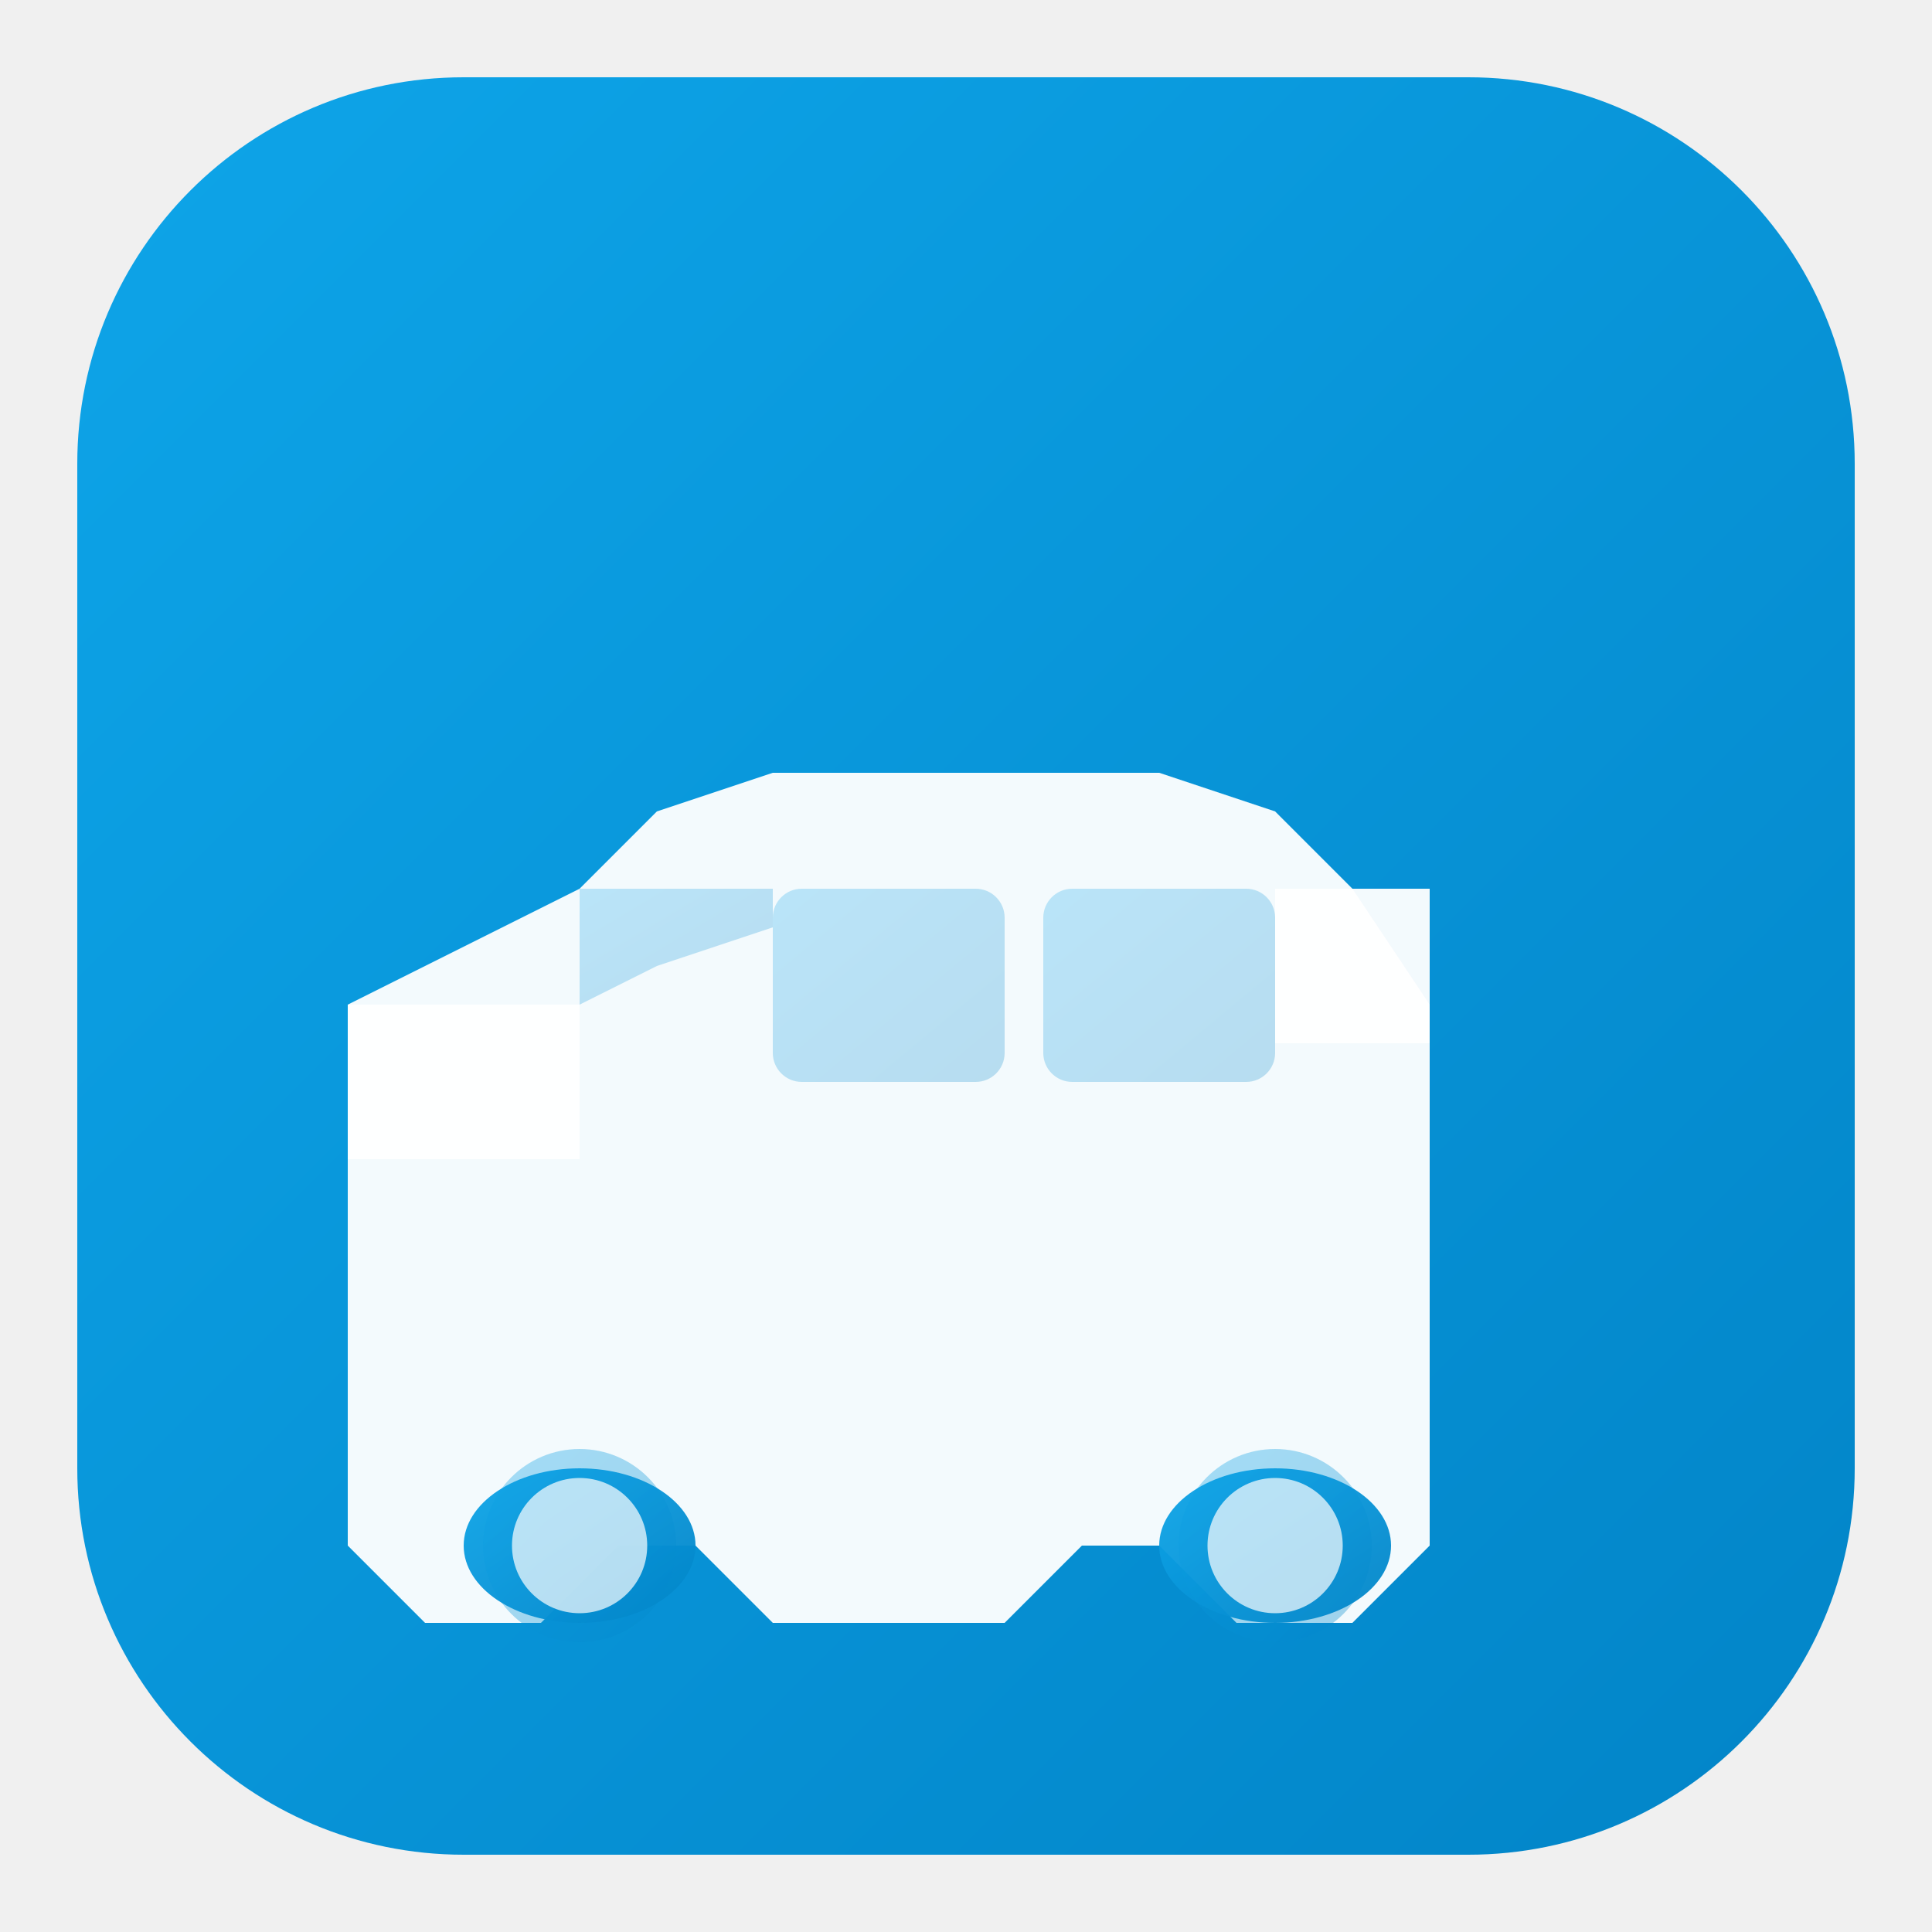
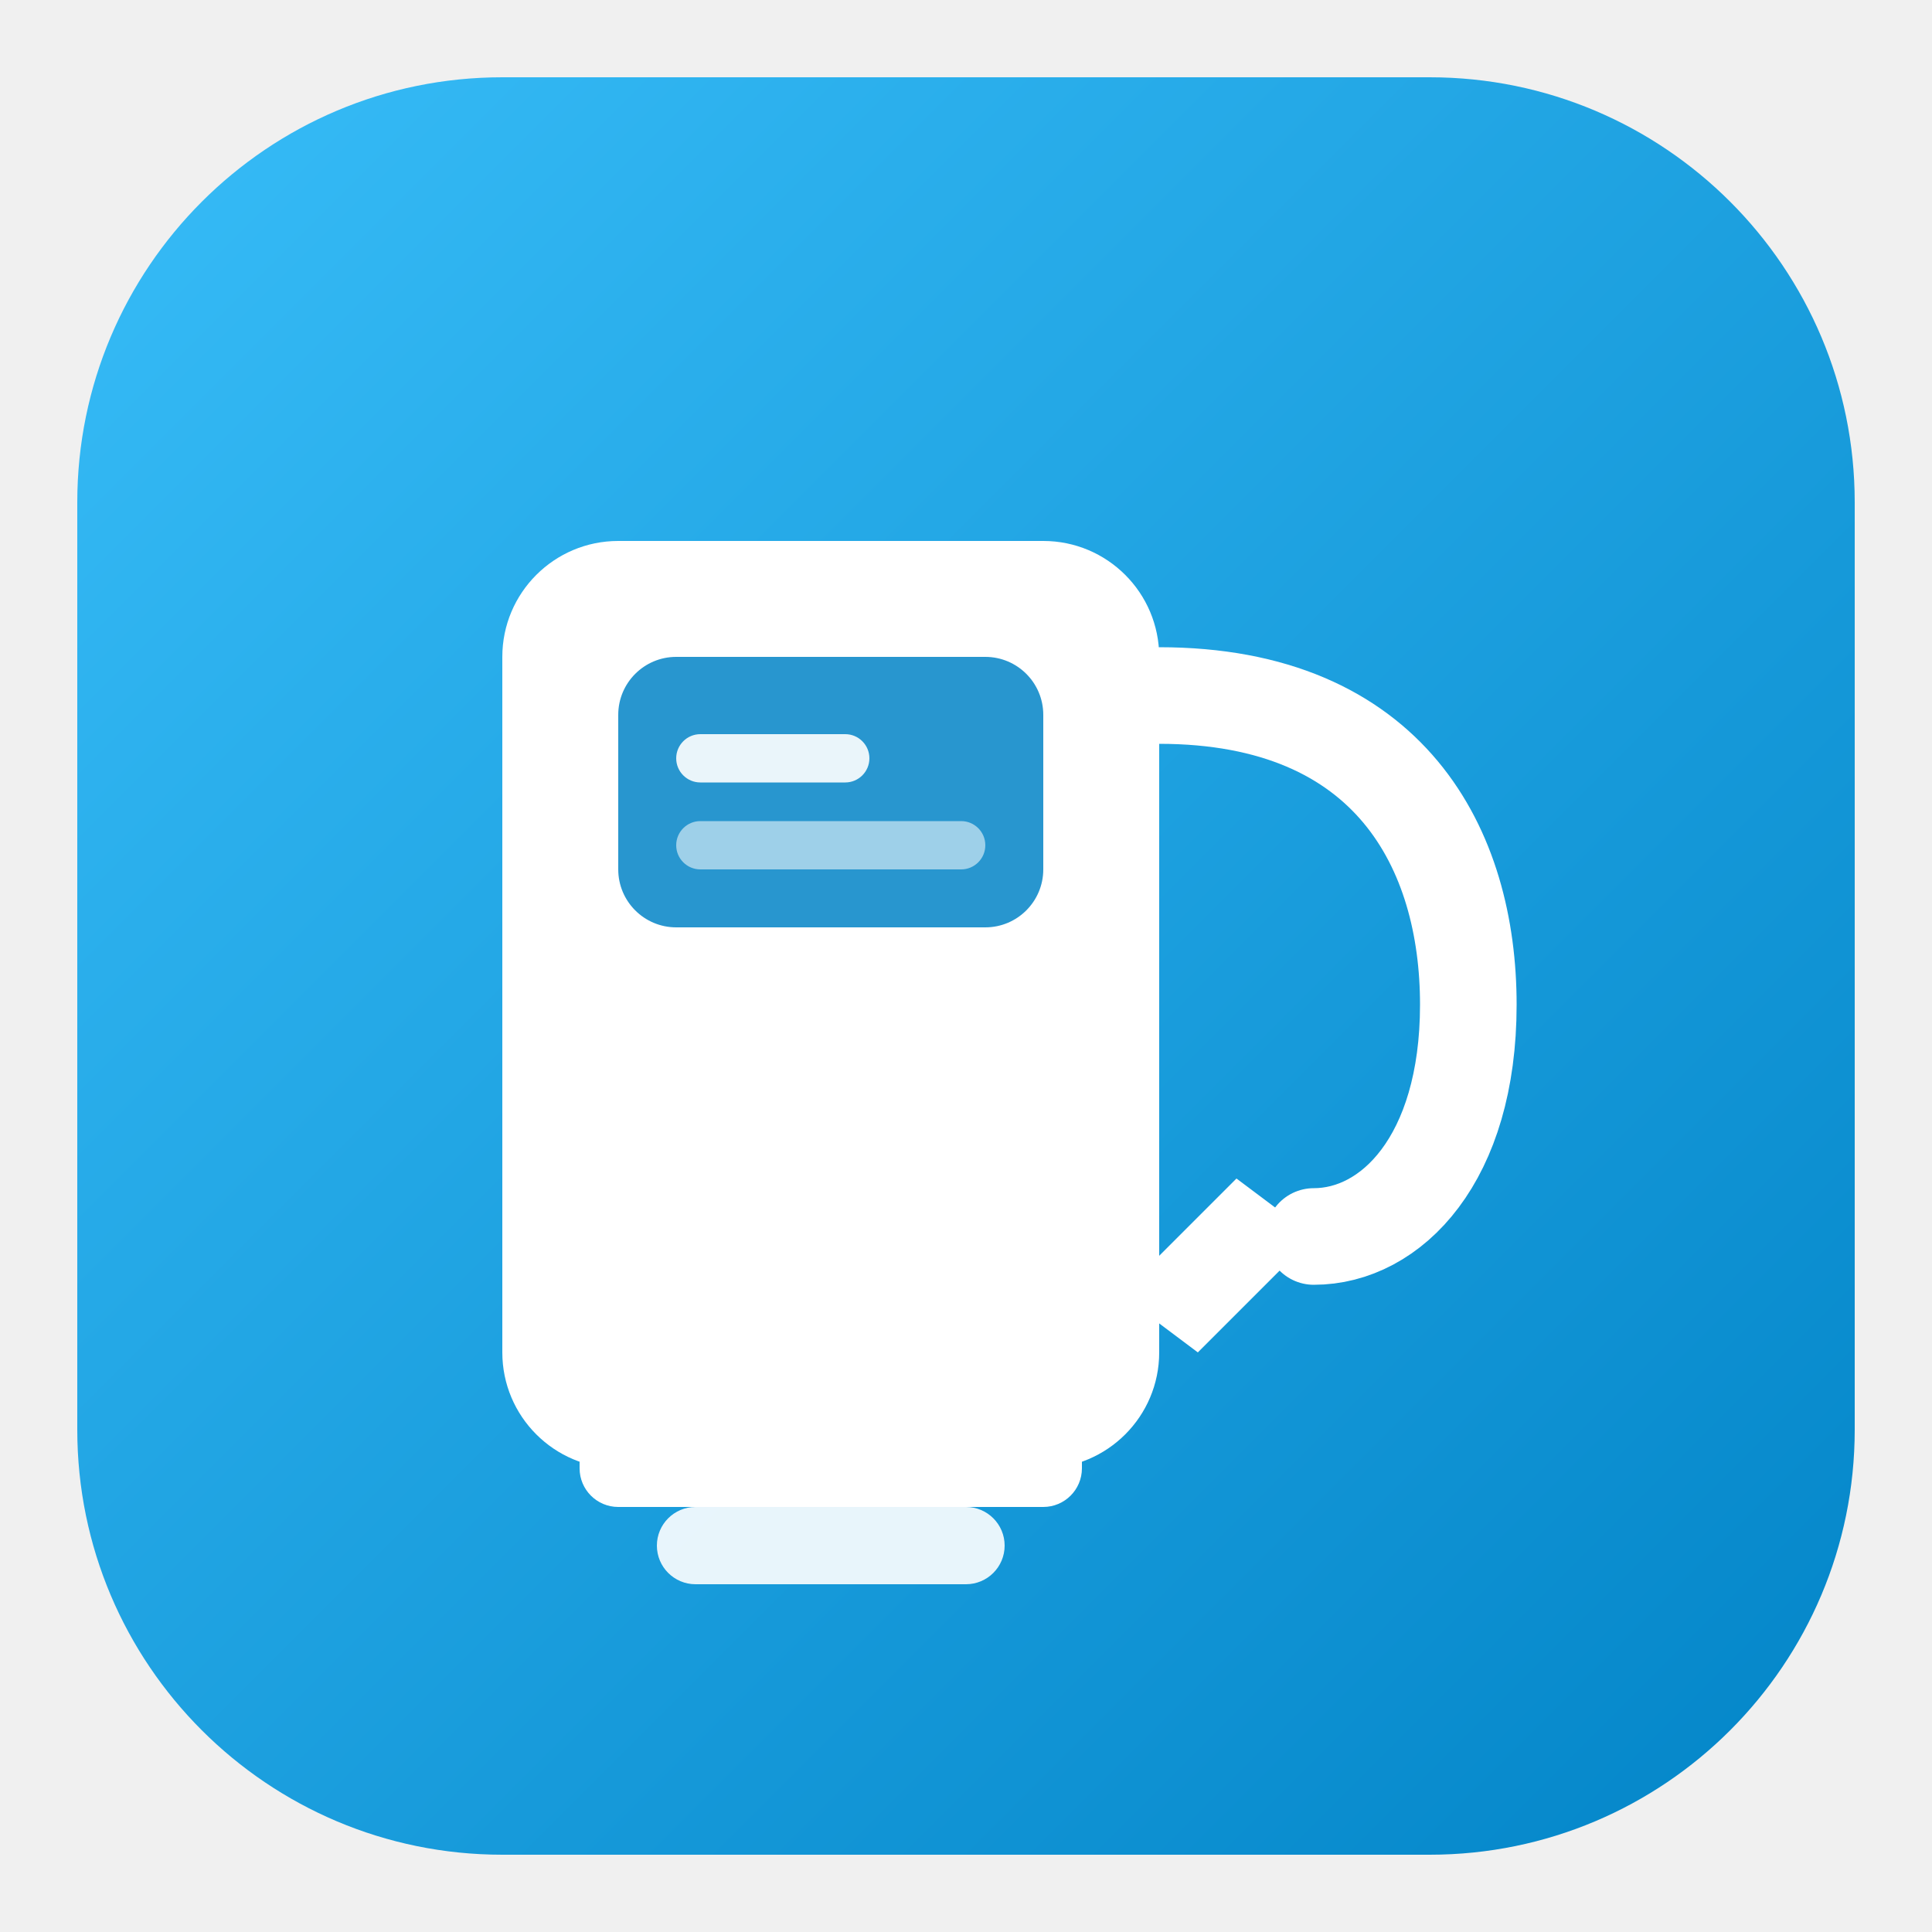
- <svg xmlns="http://www.w3.org/2000/svg" viewBox="0 0 100 100">
+ <svg xmlns="http://www.w3.org/2000/svg" viewBox="0 0 100 100" role="img" aria-label="Fuel Expenses">
  <defs>
-     <linearGradient id="grad" x1="0%" y1="0%" x2="100%" y2="100%">
-       <stop offset="0%" style="stop-color:#0ea5e9;stop-opacity:1" />
-       <stop offset="100%" style="stop-color:#0284c7;stop-opacity:1" />
+     <linearGradient id="bg" x1="0%" y1="0%" x2="100%" y2="100%">
+       <stop offset="0%" stop-color="#38bdf8" />
+       <stop offset="100%" stop-color="#0284c7" />
    </linearGradient>
  </defs>
-   <rect x="4" y="4" width="92" height="92" rx="20" fill="url(#grad)" />
-   <path d="M 18 52 L 18 80 L 22 84 L 28 84 L 32 80 L 36 80 L 40 84 L 52 84 L 56 80 L 60 80 L 64 84 L 70 84 L 74 80 L 74 52 L 70 46 L 66 42 L 60 40 L 50 40 L 40 40 L 34 42 L 30 46 Z" fill="white" opacity="0.95" />
-   <rect x="18" y="52" width="12" height="8" fill="white" opacity="0.95" />
-   <path d="M 30 46 L 30 52 L 34 50 L 40 48 L 40 46 Z" fill="url(#grad)" opacity="0.25" />
-   <rect x="40" y="46" width="12" height="10" rx="1.5" fill="url(#grad)" opacity="0.25" />
-   <rect x="54" y="46" width="12" height="10" rx="1.5" fill="url(#grad)" opacity="0.25" />
-   <rect x="66" y="46" width="8" height="8" fill="white" opacity="0.95" />
-   <ellipse cx="30" cy="80" rx="6" ry="4" fill="url(#grad)" opacity="0.95" />
-   <ellipse cx="66" cy="80" rx="6" ry="4" fill="url(#grad)" opacity="0.95" />
-   <circle cx="30" cy="80" r="5" fill="url(#grad)" opacity="0.35" />
-   <circle cx="66" cy="80" r="5" fill="url(#grad)" opacity="0.35" />
-   <circle cx="30" cy="80" r="3.5" fill="white" opacity="0.7" />
-   <circle cx="66" cy="80" r="3.5" fill="white" opacity="0.7" />
+   <rect x="4" y="4" width="92" height="92" rx="22" fill="url(#bg)" />
+   <rect x="26" y="28" width="34" height="48" rx="6" fill="#fff" />
+   <rect x="32" y="34" width="22" height="14" rx="3" fill="#0284c7" opacity="0.85" />
+   <rect x="35" y="38" width="10" height="2.5" rx="1.25" fill="#fff" opacity="0.9" />
+   <rect x="35" y="42.5" width="16" height="2.5" rx="1.25" fill="#fff" opacity="0.55" />
+   <path d="M60 36 C72 36, 76 44, 76 52 C76 60, 72 64, 68 64" fill="none" stroke="#fff" stroke-width="5" stroke-linecap="round" />
+   <path d="M68 64 L62 70 L58 67 L64 61 Z" fill="#fff" />
+   <rect x="30" y="72" width="26" height="6" rx="2" fill="#fff" />
+   <rect x="34" y="78" width="18" height="4" rx="2" fill="#fff" opacity="0.9" />
</svg>
